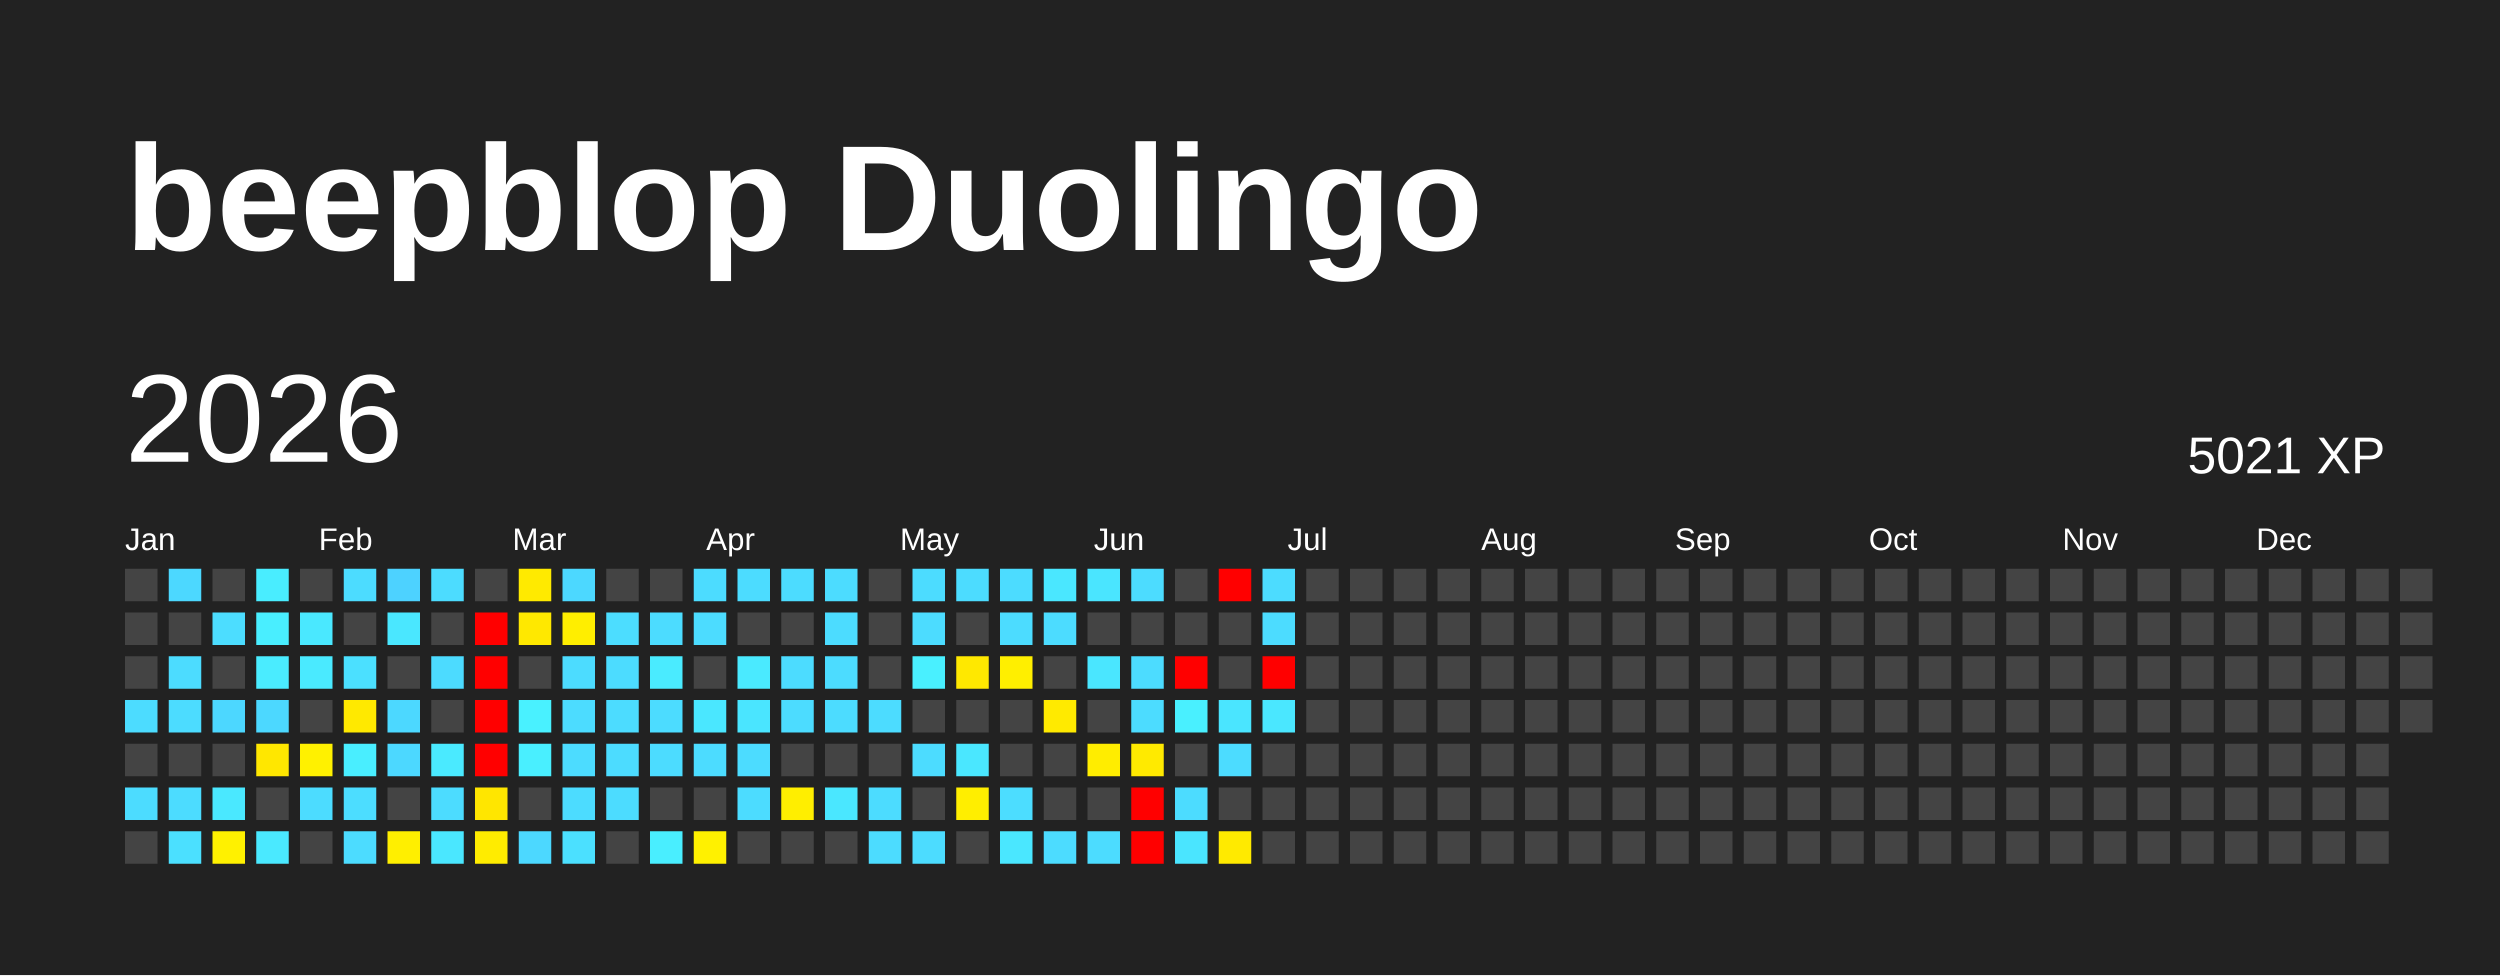
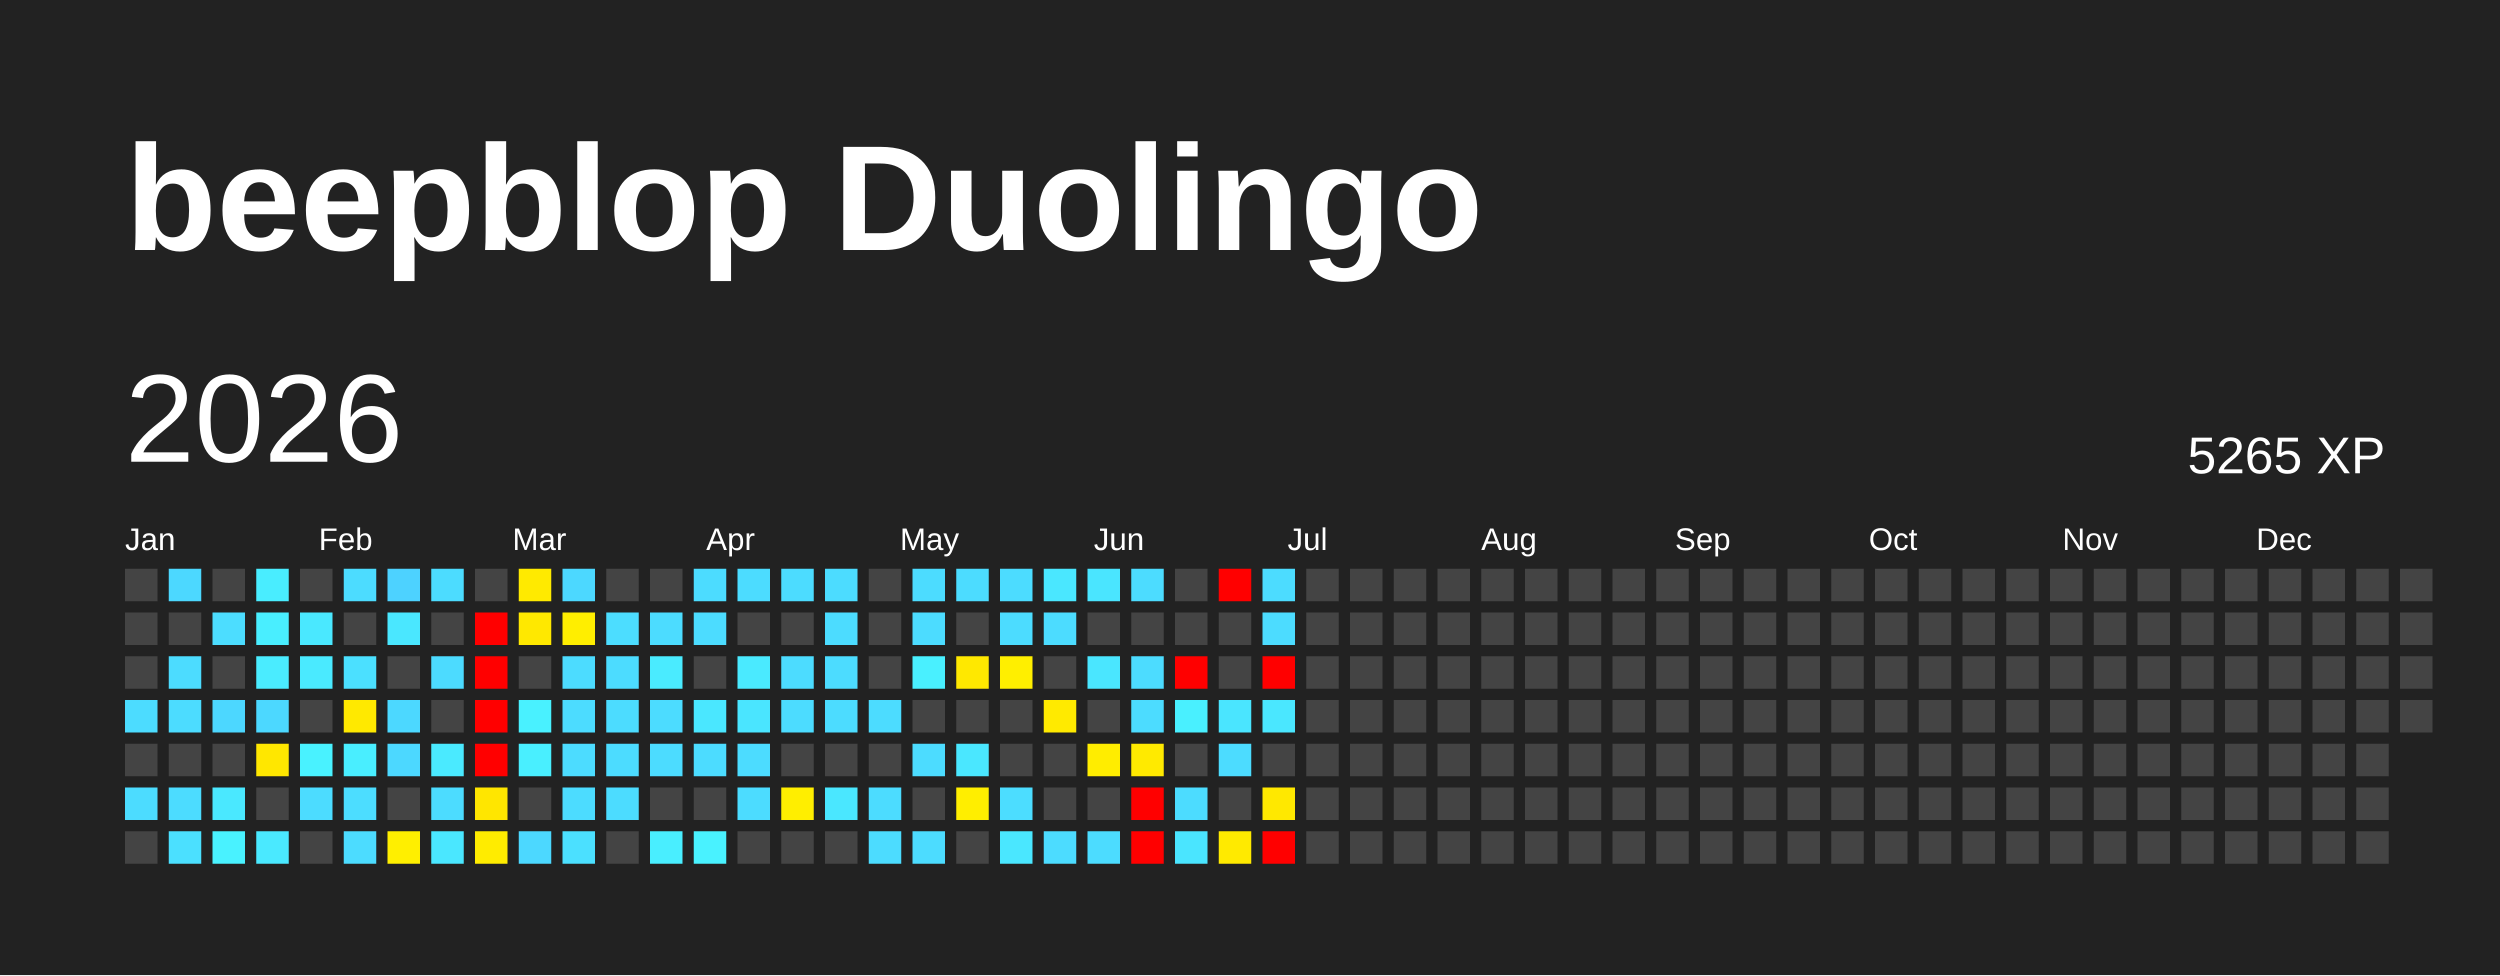
<svg xmlns="http://www.w3.org/2000/svg" baseProfile="full" height="78mm" version="1.1" viewBox="0,0,200,78" width="200mm">
  <defs />
  <rect fill="#222222" height="78" width="200" x="0" y="0" />
  <text fill="#FFFFFF" style="font-size:12px; font-family:Arial; font-weight:bold;" x="10" y="20">beepblop Duolingo</text>
  <text dominant-baseline="hanging" fill="#FFFFFF" style="font-size:10.0px; font-family:Arial;" x="10" y="30">2026</text>
-   <text dominant-baseline="hanging" fill="#FFFFFF" style="font-size:4.125px; font-family:Arial;" x="175" y="35">5021 XP</text>
+   <text dominant-baseline="hanging" fill="#FFFFFF" style="font-size:4.125px; font-family:Arial;" x="175" y="35">5265 XP</text>
  <text fill="#FFFFFF" style="font-size:2.5px; font-family:Arial" x="10.0" y="44">Jan</text>
  <text fill="#FFFFFF" style="font-size:2.5px; font-family:Arial" x="25.5" y="44">Feb</text>
  <text fill="#FFFFFF" style="font-size:2.5px; font-family:Arial" x="41.0" y="44">Mar</text>
  <text fill="#FFFFFF" style="font-size:2.5px; font-family:Arial" x="56.5" y="44">Apr</text>
  <text fill="#FFFFFF" style="font-size:2.5px; font-family:Arial" x="72.0" y="44">May</text>
  <text fill="#FFFFFF" style="font-size:2.5px; font-family:Arial" x="87.5" y="44">Jun</text>
  <text fill="#FFFFFF" style="font-size:2.5px; font-family:Arial" x="103.0" y="44">Jul</text>
  <text fill="#FFFFFF" style="font-size:2.5px; font-family:Arial" x="118.5" y="44">Aug</text>
  <text fill="#FFFFFF" style="font-size:2.5px; font-family:Arial" x="134.0" y="44">Sep</text>
  <text fill="#FFFFFF" style="font-size:2.5px; font-family:Arial" x="149.5" y="44">Oct</text>
  <text fill="#FFFFFF" style="font-size:2.5px; font-family:Arial" x="165.0" y="44">Nov</text>
  <text fill="#FFFFFF" style="font-size:2.5px; font-family:Arial" x="180.5" y="44">Dec</text>
  <rect fill="#444444" height="2.6" width="2.6" x="10.0" y="45.5" />
  <rect fill="#444444" height="2.6" width="2.6" x="10.0" y="49.0" />
  <rect fill="#444444" height="2.6" width="2.6" x="10.0" y="52.5" />
  <rect fill="#4cdcff" height="2.6" width="2.6" x="10.0" y="56.0" />
  <rect fill="#444444" height="2.6" width="2.6" x="10.0" y="59.5" />
  <rect fill="#4cdcff" height="2.6" width="2.6" x="10.0" y="63.0" />
  <rect fill="#444444" height="2.6" width="2.6" x="10.0" y="66.5" />
  <rect fill="#4cd8ff" height="2.6" width="2.6" x="13.5" y="45.5" />
  <rect fill="#444444" height="2.6" width="2.6" x="13.5" y="49.0" />
  <rect fill="#4cdcff" height="2.6" width="2.6" x="13.5" y="52.5" />
  <rect fill="#4cdcff" height="2.6" width="2.6" x="13.5" y="56.0" />
  <rect fill="#444444" height="2.6" width="2.6" x="13.5" y="59.5" />
  <rect fill="#4cdcff" height="2.6" width="2.6" x="13.5" y="63.0" />
  <rect fill="#4be0ff" height="2.6" width="2.6" x="13.5" y="66.5" />
  <rect fill="#444444" height="2.6" width="2.6" x="17.0" y="45.5" />
  <rect fill="#4cddff" height="2.6" width="2.6" x="17.0" y="49.0" />
  <rect fill="#444444" height="2.6" width="2.6" x="17.0" y="52.5" />
  <rect fill="#4cd7ff" height="2.6" width="2.6" x="17.0" y="56.0" />
  <rect fill="#444444" height="2.6" width="2.6" x="17.0" y="59.5" />
  <rect fill="#4ae8ff" height="2.6" width="2.6" x="17.0" y="63.0" />
-   <rect fill="#fff100" height="2.6" width="2.6" x="17.0" y="66.5" />
+   <rect fill="#49f2ff" height="2.6" width="2.6" x="17.0" y="66.5" />
  <rect fill="#49edff" height="2.6" width="2.6" x="20.5" y="45.5" />
  <rect fill="#49eeff" height="2.6" width="2.6" x="20.5" y="49.0" />
  <rect fill="#4aecff" height="2.6" width="2.6" x="20.5" y="52.5" />
  <rect fill="#4cd8ff" height="2.6" width="2.6" x="20.5" y="56.0" />
  <rect fill="#ffe700" height="2.6" width="2.6" x="20.5" y="59.5" />
  <rect fill="#444444" height="2.6" width="2.6" x="20.5" y="63.0" />
  <rect fill="#4ae9ff" height="2.6" width="2.6" x="20.5" y="66.5" />
  <rect fill="#444444" height="2.6" width="2.6" x="24.0" y="45.5" />
  <rect fill="#4ae8ff" height="2.6" width="2.6" x="24.0" y="49.0" />
  <rect fill="#4aeaff" height="2.6" width="2.6" x="24.0" y="52.5" />
  <rect fill="#444444" height="2.6" width="2.6" x="24.0" y="56.0" />
-   <rect fill="#fff100" height="2.6" width="2.6" x="24.0" y="59.5" />
+   <rect fill="#49f2ff" height="2.6" width="2.6" x="24.0" y="59.5" />
  <rect fill="#4cdcff" height="2.6" width="2.6" x="24.0" y="63.0" />
  <rect fill="#444444" height="2.6" width="2.6" x="24.0" y="66.5" />
  <rect fill="#4cdcff" height="2.6" width="2.6" x="27.5" y="45.5" />
  <rect fill="#444444" height="2.6" width="2.6" x="27.5" y="49.0" />
  <rect fill="#4be0ff" height="2.6" width="2.6" x="27.5" y="52.5" />
  <rect fill="#ffe900" height="2.6" width="2.6" x="27.5" y="56.0" />
  <rect fill="#49eeff" height="2.6" width="2.6" x="27.5" y="59.5" />
  <rect fill="#4cddff" height="2.6" width="2.6" x="27.5" y="63.0" />
  <rect fill="#4cdcff" height="2.6" width="2.6" x="27.5" y="66.5" />
  <rect fill="#4dd2ff" height="2.6" width="2.6" x="31.0" y="45.5" />
  <rect fill="#4ae7ff" height="2.6" width="2.6" x="31.0" y="49.0" />
  <rect fill="#444444" height="2.6" width="2.6" x="31.0" y="52.5" />
  <rect fill="#4cd8ff" height="2.6" width="2.6" x="31.0" y="56.0" />
  <rect fill="#4cd8ff" height="2.6" width="2.6" x="31.0" y="59.5" />
  <rect fill="#444444" height="2.6" width="2.6" x="31.0" y="63.0" />
  <rect fill="#ffef00" height="2.6" width="2.6" x="31.0" y="66.5" />
  <rect fill="#4cdcff" height="2.6" width="2.6" x="34.5" y="45.5" />
  <rect fill="#444444" height="2.6" width="2.6" x="34.5" y="49.0" />
  <rect fill="#4cdbff" height="2.6" width="2.6" x="34.5" y="52.5" />
  <rect fill="#444444" height="2.6" width="2.6" x="34.5" y="56.0" />
  <rect fill="#4aeaff" height="2.6" width="2.6" x="34.5" y="59.5" />
  <rect fill="#4cdcff" height="2.6" width="2.6" x="34.5" y="63.0" />
  <rect fill="#4ae7ff" height="2.6" width="2.6" x="34.5" y="66.5" />
  <rect fill="#444444" height="2.6" width="2.6" x="38.0" y="45.5" />
  <rect fill="red" height="2.6" width="2.6" x="38.0" y="49.0" />
  <rect fill="red" height="2.6" width="2.6" x="38.0" y="52.5" />
  <rect fill="red" height="2.6" width="2.6" x="38.0" y="56.0" />
  <rect fill="red" height="2.6" width="2.6" x="38.0" y="59.5" />
  <rect fill="#ffe600" height="2.6" width="2.6" x="38.0" y="63.0" />
  <rect fill="#ffec00" height="2.6" width="2.6" x="38.0" y="66.5" />
  <rect fill="#ffea00" height="2.6" width="2.6" x="41.5" y="45.5" />
  <rect fill="#ffe800" height="2.6" width="2.6" x="41.5" y="49.0" />
  <rect fill="#444444" height="2.6" width="2.6" x="41.5" y="52.5" />
  <rect fill="#49f1ff" height="2.6" width="2.6" x="41.5" y="56.0" />
  <rect fill="#49efff" height="2.6" width="2.6" x="41.5" y="59.5" />
  <rect fill="#444444" height="2.6" width="2.6" x="41.5" y="63.0" />
  <rect fill="#4cd8ff" height="2.6" width="2.6" x="41.5" y="66.5" />
  <rect fill="#4cd8ff" height="2.6" width="2.6" x="45.0" y="45.5" />
  <rect fill="#ffee00" height="2.6" width="2.6" x="45.0" y="49.0" />
  <rect fill="#4cdcff" height="2.6" width="2.6" x="45.0" y="52.5" />
  <rect fill="#4cdcff" height="2.6" width="2.6" x="45.0" y="56.0" />
  <rect fill="#4cdcff" height="2.6" width="2.6" x="45.0" y="59.5" />
  <rect fill="#4cdcff" height="2.6" width="2.6" x="45.0" y="63.0" />
  <rect fill="#4be0ff" height="2.6" width="2.6" x="45.0" y="66.5" />
  <rect fill="#444444" height="2.6" width="2.6" x="48.5" y="45.5" />
  <rect fill="#4cddff" height="2.6" width="2.6" x="48.5" y="49.0" />
  <rect fill="#4cdcff" height="2.6" width="2.6" x="48.5" y="52.5" />
  <rect fill="#4cdcff" height="2.6" width="2.6" x="48.5" y="56.0" />
  <rect fill="#4cdcff" height="2.6" width="2.6" x="48.5" y="59.5" />
  <rect fill="#4cdcff" height="2.6" width="2.6" x="48.5" y="63.0" />
  <rect fill="#444444" height="2.6" width="2.6" x="48.5" y="66.5" />
  <rect fill="#444444" height="2.6" width="2.6" x="52.0" y="45.5" />
  <rect fill="#4cdcff" height="2.6" width="2.6" x="52.0" y="49.0" />
  <rect fill="#4aebff" height="2.6" width="2.6" x="52.0" y="52.5" />
  <rect fill="#4cdcff" height="2.6" width="2.6" x="52.0" y="56.0" />
  <rect fill="#4cdcff" height="2.6" width="2.6" x="52.0" y="59.5" />
  <rect fill="#444444" height="2.6" width="2.6" x="52.0" y="63.0" />
  <rect fill="#49eeff" height="2.6" width="2.6" x="52.0" y="66.5" />
  <rect fill="#4cdcff" height="2.6" width="2.6" x="55.5" y="45.5" />
  <rect fill="#4cdcff" height="2.6" width="2.6" x="55.5" y="49.0" />
  <rect fill="#444444" height="2.6" width="2.6" x="55.5" y="52.5" />
  <rect fill="#4ae7ff" height="2.6" width="2.6" x="55.5" y="56.0" />
  <rect fill="#4cdcff" height="2.6" width="2.6" x="55.5" y="59.5" />
  <rect fill="#444444" height="2.6" width="2.6" x="55.5" y="63.0" />
-   <rect fill="#fff100" height="2.6" width="2.6" x="55.5" y="66.5" />
+   <rect fill="#49f2ff" height="2.6" width="2.6" x="55.5" y="66.5" />
  <rect fill="#4cdcff" height="2.6" width="2.6" x="59.0" y="45.5" />
  <rect fill="#444444" height="2.6" width="2.6" x="59.0" y="49.0" />
  <rect fill="#4aeaff" height="2.6" width="2.6" x="59.0" y="52.5" />
  <rect fill="#4ae5ff" height="2.6" width="2.6" x="59.0" y="56.0" />
  <rect fill="#4cdcff" height="2.6" width="2.6" x="59.0" y="59.5" />
  <rect fill="#4cdcff" height="2.6" width="2.6" x="59.0" y="63.0" />
  <rect fill="#444444" height="2.6" width="2.6" x="59.0" y="66.5" />
  <rect fill="#4cdcff" height="2.6" width="2.6" x="62.5" y="45.5" />
  <rect fill="#444444" height="2.6" width="2.6" x="62.5" y="49.0" />
  <rect fill="#4cdcff" height="2.6" width="2.6" x="62.5" y="52.5" />
  <rect fill="#4cdcff" height="2.6" width="2.6" x="62.5" y="56.0" />
  <rect fill="#444444" height="2.6" width="2.6" x="62.5" y="59.5" />
  <rect fill="#ffee00" height="2.6" width="2.6" x="62.5" y="63.0" />
  <rect fill="#444444" height="2.6" width="2.6" x="62.5" y="66.5" />
  <rect fill="#4cdcff" height="2.6" width="2.6" x="66.0" y="45.5" />
  <rect fill="#4cdcff" height="2.6" width="2.6" x="66.0" y="49.0" />
  <rect fill="#4cdcff" height="2.6" width="2.6" x="66.0" y="52.5" />
  <rect fill="#4cdcff" height="2.6" width="2.6" x="66.0" y="56.0" />
  <rect fill="#444444" height="2.6" width="2.6" x="66.0" y="59.5" />
  <rect fill="#4ae7ff" height="2.6" width="2.6" x="66.0" y="63.0" />
  <rect fill="#444444" height="2.6" width="2.6" x="66.0" y="66.5" />
  <rect fill="#444444" height="2.6" width="2.6" x="69.5" y="45.5" />
  <rect fill="#444444" height="2.6" width="2.6" x="69.5" y="49.0" />
  <rect fill="#444444" height="2.6" width="2.6" x="69.5" y="52.5" />
  <rect fill="#4cdcff" height="2.6" width="2.6" x="69.5" y="56.0" />
  <rect fill="#444444" height="2.6" width="2.6" x="69.5" y="59.5" />
  <rect fill="#4cdcff" height="2.6" width="2.6" x="69.5" y="63.0" />
  <rect fill="#4cdcff" height="2.6" width="2.6" x="69.5" y="66.5" />
  <rect fill="#4cdcff" height="2.6" width="2.6" x="73.0" y="45.5" />
  <rect fill="#4cdcff" height="2.6" width="2.6" x="73.0" y="49.0" />
  <rect fill="#49f0ff" height="2.6" width="2.6" x="73.0" y="52.5" />
  <rect fill="#444444" height="2.6" width="2.6" x="73.0" y="56.0" />
  <rect fill="#4cdcff" height="2.6" width="2.6" x="73.0" y="59.5" />
  <rect fill="#444444" height="2.6" width="2.6" x="73.0" y="63.0" />
  <rect fill="#4cdcff" height="2.6" width="2.6" x="73.0" y="66.5" />
  <rect fill="#4cdcff" height="2.6" width="2.6" x="76.5" y="45.5" />
  <rect fill="#444444" height="2.6" width="2.6" x="76.5" y="49.0" />
  <rect fill="#ffe800" height="2.6" width="2.6" x="76.5" y="52.5" />
  <rect fill="#444444" height="2.6" width="2.6" x="76.5" y="56.0" />
  <rect fill="#4ae7ff" height="2.6" width="2.6" x="76.5" y="59.5" />
  <rect fill="#ffee00" height="2.6" width="2.6" x="76.5" y="63.0" />
  <rect fill="#444444" height="2.6" width="2.6" x="76.5" y="66.5" />
  <rect fill="#4cdcff" height="2.6" width="2.6" x="80.0" y="45.5" />
  <rect fill="#4cdcff" height="2.6" width="2.6" x="80.0" y="49.0" />
  <rect fill="#ffef00" height="2.6" width="2.6" x="80.0" y="52.5" />
  <rect fill="#444444" height="2.6" width="2.6" x="80.0" y="56.0" />
  <rect fill="#444444" height="2.6" width="2.6" x="80.0" y="59.5" />
  <rect fill="#4cddff" height="2.6" width="2.6" x="80.0" y="63.0" />
  <rect fill="#4ae7ff" height="2.6" width="2.6" x="80.0" y="66.5" />
  <rect fill="#4ae7ff" height="2.6" width="2.6" x="83.5" y="45.5" />
  <rect fill="#4cdcff" height="2.6" width="2.6" x="83.5" y="49.0" />
  <rect fill="#444444" height="2.6" width="2.6" x="83.5" y="52.5" />
  <rect fill="#ffea00" height="2.6" width="2.6" x="83.5" y="56.0" />
  <rect fill="#444444" height="2.6" width="2.6" x="83.5" y="59.5" />
  <rect fill="#444444" height="2.6" width="2.6" x="83.5" y="63.0" />
  <rect fill="#4cdcff" height="2.6" width="2.6" x="83.5" y="66.5" />
  <rect fill="#4ae5ff" height="2.6" width="2.6" x="87.0" y="45.5" />
  <rect fill="#444444" height="2.6" width="2.6" x="87.0" y="49.0" />
  <rect fill="#4ae6ff" height="2.6" width="2.6" x="87.0" y="52.5" />
  <rect fill="#444444" height="2.6" width="2.6" x="87.0" y="56.0" />
  <rect fill="#ffed00" height="2.6" width="2.6" x="87.0" y="59.5" />
  <rect fill="#444444" height="2.6" width="2.6" x="87.0" y="63.0" />
  <rect fill="#4cdcff" height="2.6" width="2.6" x="87.0" y="66.5" />
  <rect fill="#4cdcff" height="2.6" width="2.6" x="90.5" y="45.5" />
  <rect fill="#444444" height="2.6" width="2.6" x="90.5" y="49.0" />
  <rect fill="#4cdcff" height="2.6" width="2.6" x="90.5" y="52.5" />
  <rect fill="#4cdcff" height="2.6" width="2.6" x="90.5" y="56.0" />
  <rect fill="#ffea00" height="2.6" width="2.6" x="90.5" y="59.5" />
  <rect fill="red" height="2.6" width="2.6" x="90.5" y="63.0" />
  <rect fill="red" height="2.6" width="2.6" x="90.5" y="66.5" />
  <rect fill="#444444" height="2.6" width="2.6" x="94.0" y="45.5" />
  <rect fill="#444444" height="2.6" width="2.6" x="94.0" y="49.0" />
  <rect fill="red" height="2.6" width="2.6" x="94.0" y="52.5" />
  <rect fill="#49f0ff" height="2.6" width="2.6" x="94.0" y="56.0" />
  <rect fill="#444444" height="2.6" width="2.6" x="94.0" y="59.5" />
  <rect fill="#4cdcff" height="2.6" width="2.6" x="94.0" y="63.0" />
  <rect fill="#4ae5ff" height="2.6" width="2.6" x="94.0" y="66.5" />
  <rect fill="red" height="2.6" width="2.6" x="97.5" y="45.5" />
  <rect fill="#444444" height="2.6" width="2.6" x="97.5" y="49.0" />
  <rect fill="#444444" height="2.6" width="2.6" x="97.5" y="52.5" />
  <rect fill="#4ae5ff" height="2.6" width="2.6" x="97.5" y="56.0" />
  <rect fill="#4cdcff" height="2.6" width="2.6" x="97.5" y="59.5" />
  <rect fill="#444444" height="2.6" width="2.6" x="97.5" y="63.0" />
  <rect fill="#ffea00" height="2.6" width="2.6" x="97.5" y="66.5" />
  <rect fill="#4cdcff" height="2.6" width="2.6" x="101.0" y="45.5" />
  <rect fill="#4cdcff" height="2.6" width="2.6" x="101.0" y="49.0" />
  <rect fill="red" height="2.6" width="2.6" x="101.0" y="52.5" />
  <rect fill="#4ae7ff" height="2.6" width="2.6" x="101.0" y="56.0" />
  <rect fill="#444444" height="2.6" width="2.6" x="101.0" y="59.5" />
-   <rect fill="#444444" height="2.6" width="2.6" x="101.0" y="63.0" />
-   <rect fill="#444444" height="2.6" width="2.6" x="101.0" y="66.5" />
+   <rect fill="#ffe800" height="2.6" width="2.6" x="101.0" y="63.0" />
+   <rect fill="red" height="2.6" width="2.6" x="101.0" y="66.5" />
  <rect fill="#444444" height="2.6" width="2.6" x="104.5" y="45.5" />
  <rect fill="#444444" height="2.6" width="2.6" x="104.5" y="49.0" />
  <rect fill="#444444" height="2.6" width="2.6" x="104.5" y="52.5" />
  <rect fill="#444444" height="2.6" width="2.6" x="104.5" y="56.0" />
  <rect fill="#444444" height="2.6" width="2.6" x="104.5" y="59.5" />
  <rect fill="#444444" height="2.6" width="2.6" x="104.5" y="63.0" />
  <rect fill="#444444" height="2.6" width="2.6" x="104.5" y="66.5" />
  <rect fill="#444444" height="2.6" width="2.6" x="108.0" y="45.5" />
  <rect fill="#444444" height="2.6" width="2.6" x="108.0" y="49.0" />
  <rect fill="#444444" height="2.6" width="2.6" x="108.0" y="52.5" />
  <rect fill="#444444" height="2.6" width="2.6" x="108.0" y="56.0" />
  <rect fill="#444444" height="2.6" width="2.6" x="108.0" y="59.5" />
  <rect fill="#444444" height="2.6" width="2.6" x="108.0" y="63.0" />
  <rect fill="#444444" height="2.6" width="2.6" x="108.0" y="66.5" />
  <rect fill="#444444" height="2.6" width="2.6" x="111.5" y="45.5" />
  <rect fill="#444444" height="2.6" width="2.6" x="111.5" y="49.0" />
  <rect fill="#444444" height="2.6" width="2.6" x="111.5" y="52.5" />
  <rect fill="#444444" height="2.6" width="2.6" x="111.5" y="56.0" />
  <rect fill="#444444" height="2.6" width="2.6" x="111.5" y="59.5" />
  <rect fill="#444444" height="2.6" width="2.6" x="111.5" y="63.0" />
  <rect fill="#444444" height="2.6" width="2.6" x="111.5" y="66.5" />
  <rect fill="#444444" height="2.6" width="2.6" x="115.0" y="45.5" />
  <rect fill="#444444" height="2.6" width="2.6" x="115.0" y="49.0" />
  <rect fill="#444444" height="2.6" width="2.6" x="115.0" y="52.5" />
  <rect fill="#444444" height="2.6" width="2.6" x="115.0" y="56.0" />
  <rect fill="#444444" height="2.6" width="2.6" x="115.0" y="59.5" />
  <rect fill="#444444" height="2.6" width="2.6" x="115.0" y="63.0" />
  <rect fill="#444444" height="2.6" width="2.6" x="115.0" y="66.5" />
  <rect fill="#444444" height="2.6" width="2.6" x="118.5" y="45.5" />
  <rect fill="#444444" height="2.6" width="2.6" x="118.5" y="49.0" />
  <rect fill="#444444" height="2.6" width="2.6" x="118.5" y="52.5" />
  <rect fill="#444444" height="2.6" width="2.6" x="118.5" y="56.0" />
  <rect fill="#444444" height="2.6" width="2.6" x="118.5" y="59.5" />
  <rect fill="#444444" height="2.6" width="2.6" x="118.5" y="63.0" />
  <rect fill="#444444" height="2.6" width="2.6" x="118.5" y="66.5" />
  <rect fill="#444444" height="2.6" width="2.6" x="122.0" y="45.5" />
  <rect fill="#444444" height="2.6" width="2.6" x="122.0" y="49.0" />
  <rect fill="#444444" height="2.6" width="2.6" x="122.0" y="52.5" />
  <rect fill="#444444" height="2.6" width="2.6" x="122.0" y="56.0" />
  <rect fill="#444444" height="2.6" width="2.6" x="122.0" y="59.5" />
  <rect fill="#444444" height="2.6" width="2.6" x="122.0" y="63.0" />
  <rect fill="#444444" height="2.6" width="2.6" x="122.0" y="66.5" />
  <rect fill="#444444" height="2.6" width="2.6" x="125.5" y="45.5" />
  <rect fill="#444444" height="2.6" width="2.6" x="125.5" y="49.0" />
  <rect fill="#444444" height="2.6" width="2.6" x="125.5" y="52.5" />
  <rect fill="#444444" height="2.6" width="2.6" x="125.5" y="56.0" />
  <rect fill="#444444" height="2.6" width="2.6" x="125.5" y="59.5" />
  <rect fill="#444444" height="2.6" width="2.6" x="125.5" y="63.0" />
  <rect fill="#444444" height="2.6" width="2.6" x="125.5" y="66.5" />
  <rect fill="#444444" height="2.6" width="2.6" x="129.0" y="45.5" />
  <rect fill="#444444" height="2.6" width="2.6" x="129.0" y="49.0" />
  <rect fill="#444444" height="2.6" width="2.6" x="129.0" y="52.5" />
  <rect fill="#444444" height="2.6" width="2.6" x="129.0" y="56.0" />
  <rect fill="#444444" height="2.6" width="2.6" x="129.0" y="59.5" />
  <rect fill="#444444" height="2.6" width="2.6" x="129.0" y="63.0" />
  <rect fill="#444444" height="2.6" width="2.6" x="129.0" y="66.5" />
  <rect fill="#444444" height="2.6" width="2.6" x="132.5" y="45.5" />
  <rect fill="#444444" height="2.6" width="2.6" x="132.5" y="49.0" />
  <rect fill="#444444" height="2.6" width="2.6" x="132.5" y="52.5" />
  <rect fill="#444444" height="2.6" width="2.6" x="132.5" y="56.0" />
  <rect fill="#444444" height="2.6" width="2.6" x="132.5" y="59.5" />
  <rect fill="#444444" height="2.6" width="2.6" x="132.5" y="63.0" />
  <rect fill="#444444" height="2.6" width="2.6" x="132.5" y="66.5" />
  <rect fill="#444444" height="2.6" width="2.6" x="136.0" y="45.5" />
  <rect fill="#444444" height="2.6" width="2.6" x="136.0" y="49.0" />
  <rect fill="#444444" height="2.6" width="2.6" x="136.0" y="52.5" />
  <rect fill="#444444" height="2.6" width="2.6" x="136.0" y="56.0" />
  <rect fill="#444444" height="2.6" width="2.6" x="136.0" y="59.5" />
  <rect fill="#444444" height="2.6" width="2.6" x="136.0" y="63.0" />
  <rect fill="#444444" height="2.6" width="2.6" x="136.0" y="66.5" />
  <rect fill="#444444" height="2.6" width="2.6" x="139.5" y="45.5" />
  <rect fill="#444444" height="2.6" width="2.6" x="139.5" y="49.0" />
  <rect fill="#444444" height="2.6" width="2.6" x="139.5" y="52.5" />
  <rect fill="#444444" height="2.6" width="2.6" x="139.5" y="56.0" />
  <rect fill="#444444" height="2.6" width="2.6" x="139.5" y="59.5" />
  <rect fill="#444444" height="2.6" width="2.6" x="139.5" y="63.0" />
  <rect fill="#444444" height="2.6" width="2.6" x="139.5" y="66.5" />
  <rect fill="#444444" height="2.6" width="2.6" x="143.0" y="45.5" />
  <rect fill="#444444" height="2.6" width="2.6" x="143.0" y="49.0" />
  <rect fill="#444444" height="2.6" width="2.6" x="143.0" y="52.5" />
  <rect fill="#444444" height="2.6" width="2.6" x="143.0" y="56.0" />
  <rect fill="#444444" height="2.6" width="2.6" x="143.0" y="59.5" />
  <rect fill="#444444" height="2.6" width="2.6" x="143.0" y="63.0" />
  <rect fill="#444444" height="2.6" width="2.6" x="143.0" y="66.5" />
  <rect fill="#444444" height="2.6" width="2.6" x="146.5" y="45.5" />
  <rect fill="#444444" height="2.6" width="2.6" x="146.5" y="49.0" />
  <rect fill="#444444" height="2.6" width="2.6" x="146.5" y="52.5" />
  <rect fill="#444444" height="2.6" width="2.6" x="146.5" y="56.0" />
  <rect fill="#444444" height="2.6" width="2.6" x="146.5" y="59.5" />
  <rect fill="#444444" height="2.6" width="2.6" x="146.5" y="63.0" />
  <rect fill="#444444" height="2.6" width="2.6" x="146.5" y="66.5" />
  <rect fill="#444444" height="2.6" width="2.6" x="150.0" y="45.5" />
  <rect fill="#444444" height="2.6" width="2.6" x="150.0" y="49.0" />
  <rect fill="#444444" height="2.6" width="2.6" x="150.0" y="52.5" />
  <rect fill="#444444" height="2.6" width="2.6" x="150.0" y="56.0" />
  <rect fill="#444444" height="2.6" width="2.6" x="150.0" y="59.5" />
  <rect fill="#444444" height="2.6" width="2.6" x="150.0" y="63.0" />
  <rect fill="#444444" height="2.6" width="2.6" x="150.0" y="66.5" />
  <rect fill="#444444" height="2.6" width="2.6" x="153.5" y="45.5" />
  <rect fill="#444444" height="2.6" width="2.6" x="153.5" y="49.0" />
  <rect fill="#444444" height="2.6" width="2.6" x="153.5" y="52.5" />
  <rect fill="#444444" height="2.6" width="2.6" x="153.5" y="56.0" />
  <rect fill="#444444" height="2.6" width="2.6" x="153.5" y="59.5" />
  <rect fill="#444444" height="2.6" width="2.6" x="153.5" y="63.0" />
  <rect fill="#444444" height="2.6" width="2.6" x="153.5" y="66.5" />
  <rect fill="#444444" height="2.6" width="2.6" x="157.0" y="45.5" />
  <rect fill="#444444" height="2.6" width="2.6" x="157.0" y="49.0" />
  <rect fill="#444444" height="2.6" width="2.6" x="157.0" y="52.5" />
  <rect fill="#444444" height="2.6" width="2.6" x="157.0" y="56.0" />
  <rect fill="#444444" height="2.6" width="2.6" x="157.0" y="59.5" />
  <rect fill="#444444" height="2.6" width="2.6" x="157.0" y="63.0" />
  <rect fill="#444444" height="2.6" width="2.6" x="157.0" y="66.5" />
  <rect fill="#444444" height="2.6" width="2.6" x="160.5" y="45.5" />
  <rect fill="#444444" height="2.6" width="2.6" x="160.5" y="49.0" />
  <rect fill="#444444" height="2.6" width="2.6" x="160.5" y="52.5" />
  <rect fill="#444444" height="2.6" width="2.6" x="160.5" y="56.0" />
  <rect fill="#444444" height="2.6" width="2.6" x="160.5" y="59.5" />
  <rect fill="#444444" height="2.6" width="2.6" x="160.5" y="63.0" />
  <rect fill="#444444" height="2.6" width="2.6" x="160.5" y="66.5" />
  <rect fill="#444444" height="2.6" width="2.6" x="164.0" y="45.5" />
  <rect fill="#444444" height="2.6" width="2.6" x="164.0" y="49.0" />
  <rect fill="#444444" height="2.6" width="2.6" x="164.0" y="52.5" />
  <rect fill="#444444" height="2.6" width="2.6" x="164.0" y="56.0" />
  <rect fill="#444444" height="2.6" width="2.6" x="164.0" y="59.5" />
  <rect fill="#444444" height="2.6" width="2.6" x="164.0" y="63.0" />
  <rect fill="#444444" height="2.6" width="2.6" x="164.0" y="66.5" />
  <rect fill="#444444" height="2.6" width="2.6" x="167.5" y="45.5" />
  <rect fill="#444444" height="2.6" width="2.6" x="167.5" y="49.0" />
  <rect fill="#444444" height="2.6" width="2.6" x="167.5" y="52.5" />
  <rect fill="#444444" height="2.6" width="2.6" x="167.5" y="56.0" />
  <rect fill="#444444" height="2.6" width="2.6" x="167.5" y="59.5" />
  <rect fill="#444444" height="2.6" width="2.6" x="167.5" y="63.0" />
  <rect fill="#444444" height="2.6" width="2.6" x="167.5" y="66.5" />
  <rect fill="#444444" height="2.6" width="2.6" x="171.0" y="45.5" />
  <rect fill="#444444" height="2.6" width="2.6" x="171.0" y="49.0" />
  <rect fill="#444444" height="2.6" width="2.6" x="171.0" y="52.5" />
  <rect fill="#444444" height="2.6" width="2.6" x="171.0" y="56.0" />
  <rect fill="#444444" height="2.6" width="2.6" x="171.0" y="59.5" />
  <rect fill="#444444" height="2.6" width="2.6" x="171.0" y="63.0" />
  <rect fill="#444444" height="2.6" width="2.6" x="171.0" y="66.5" />
  <rect fill="#444444" height="2.6" width="2.6" x="174.5" y="45.5" />
  <rect fill="#444444" height="2.6" width="2.6" x="174.5" y="49.0" />
  <rect fill="#444444" height="2.6" width="2.6" x="174.5" y="52.5" />
  <rect fill="#444444" height="2.6" width="2.6" x="174.5" y="56.0" />
  <rect fill="#444444" height="2.6" width="2.6" x="174.5" y="59.5" />
  <rect fill="#444444" height="2.6" width="2.6" x="174.5" y="63.0" />
  <rect fill="#444444" height="2.6" width="2.6" x="174.5" y="66.5" />
  <rect fill="#444444" height="2.6" width="2.6" x="178.0" y="45.5" />
  <rect fill="#444444" height="2.6" width="2.6" x="178.0" y="49.0" />
  <rect fill="#444444" height="2.6" width="2.6" x="178.0" y="52.5" />
  <rect fill="#444444" height="2.6" width="2.6" x="178.0" y="56.0" />
  <rect fill="#444444" height="2.6" width="2.6" x="178.0" y="59.5" />
  <rect fill="#444444" height="2.6" width="2.6" x="178.0" y="63.0" />
  <rect fill="#444444" height="2.6" width="2.6" x="178.0" y="66.5" />
  <rect fill="#444444" height="2.6" width="2.6" x="181.5" y="45.5" />
  <rect fill="#444444" height="2.6" width="2.6" x="181.5" y="49.0" />
  <rect fill="#444444" height="2.6" width="2.6" x="181.5" y="52.5" />
  <rect fill="#444444" height="2.6" width="2.6" x="181.5" y="56.0" />
  <rect fill="#444444" height="2.6" width="2.6" x="181.5" y="59.5" />
  <rect fill="#444444" height="2.6" width="2.6" x="181.5" y="63.0" />
  <rect fill="#444444" height="2.6" width="2.6" x="181.5" y="66.5" />
  <rect fill="#444444" height="2.6" width="2.6" x="185.0" y="45.5" />
  <rect fill="#444444" height="2.6" width="2.6" x="185.0" y="49.0" />
  <rect fill="#444444" height="2.6" width="2.6" x="185.0" y="52.5" />
  <rect fill="#444444" height="2.6" width="2.6" x="185.0" y="56.0" />
  <rect fill="#444444" height="2.6" width="2.6" x="185.0" y="59.5" />
  <rect fill="#444444" height="2.6" width="2.6" x="185.0" y="63.0" />
  <rect fill="#444444" height="2.6" width="2.6" x="185.0" y="66.5" />
  <rect fill="#444444" height="2.6" width="2.6" x="188.5" y="45.5" />
  <rect fill="#444444" height="2.6" width="2.6" x="188.5" y="49.0" />
  <rect fill="#444444" height="2.6" width="2.6" x="188.5" y="52.5" />
  <rect fill="#444444" height="2.6" width="2.6" x="188.5" y="56.0" />
  <rect fill="#444444" height="2.6" width="2.6" x="188.5" y="59.5" />
  <rect fill="#444444" height="2.6" width="2.6" x="188.5" y="63.0" />
  <rect fill="#444444" height="2.6" width="2.6" x="188.5" y="66.5" />
  <rect fill="#444444" height="2.6" width="2.6" x="192.0" y="45.5" />
  <rect fill="#444444" height="2.6" width="2.6" x="192.0" y="49.0" />
  <rect fill="#444444" height="2.6" width="2.6" x="192.0" y="52.5" />
  <rect fill="#444444" height="2.6" width="2.6" x="192.0" y="56.0" />
</svg>
